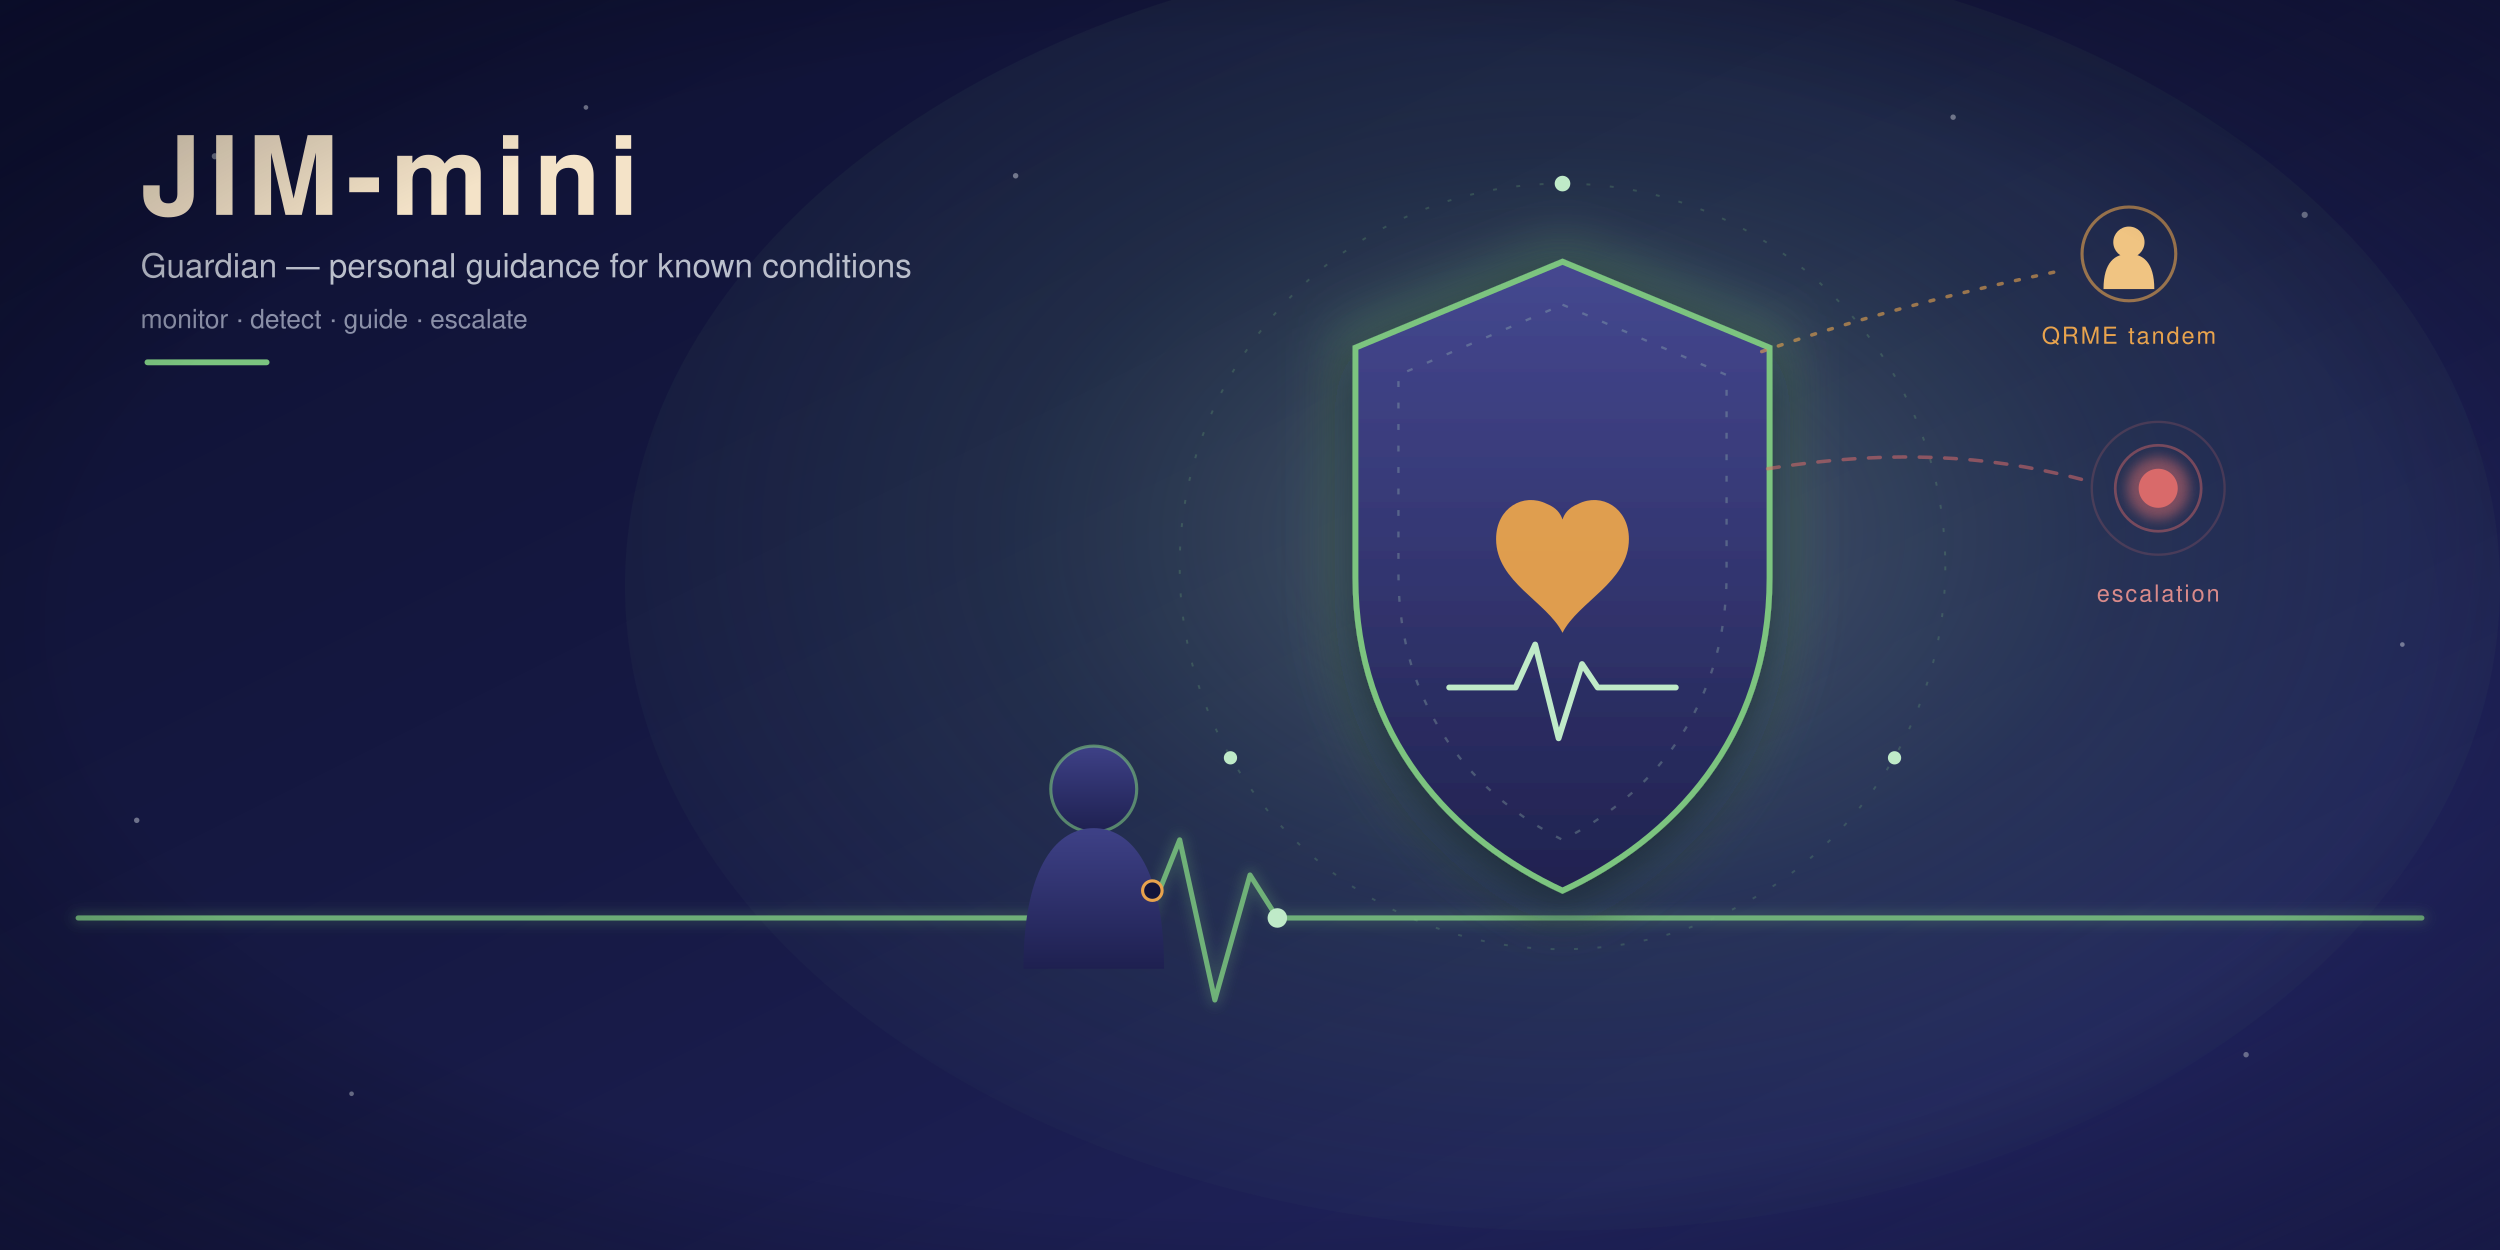
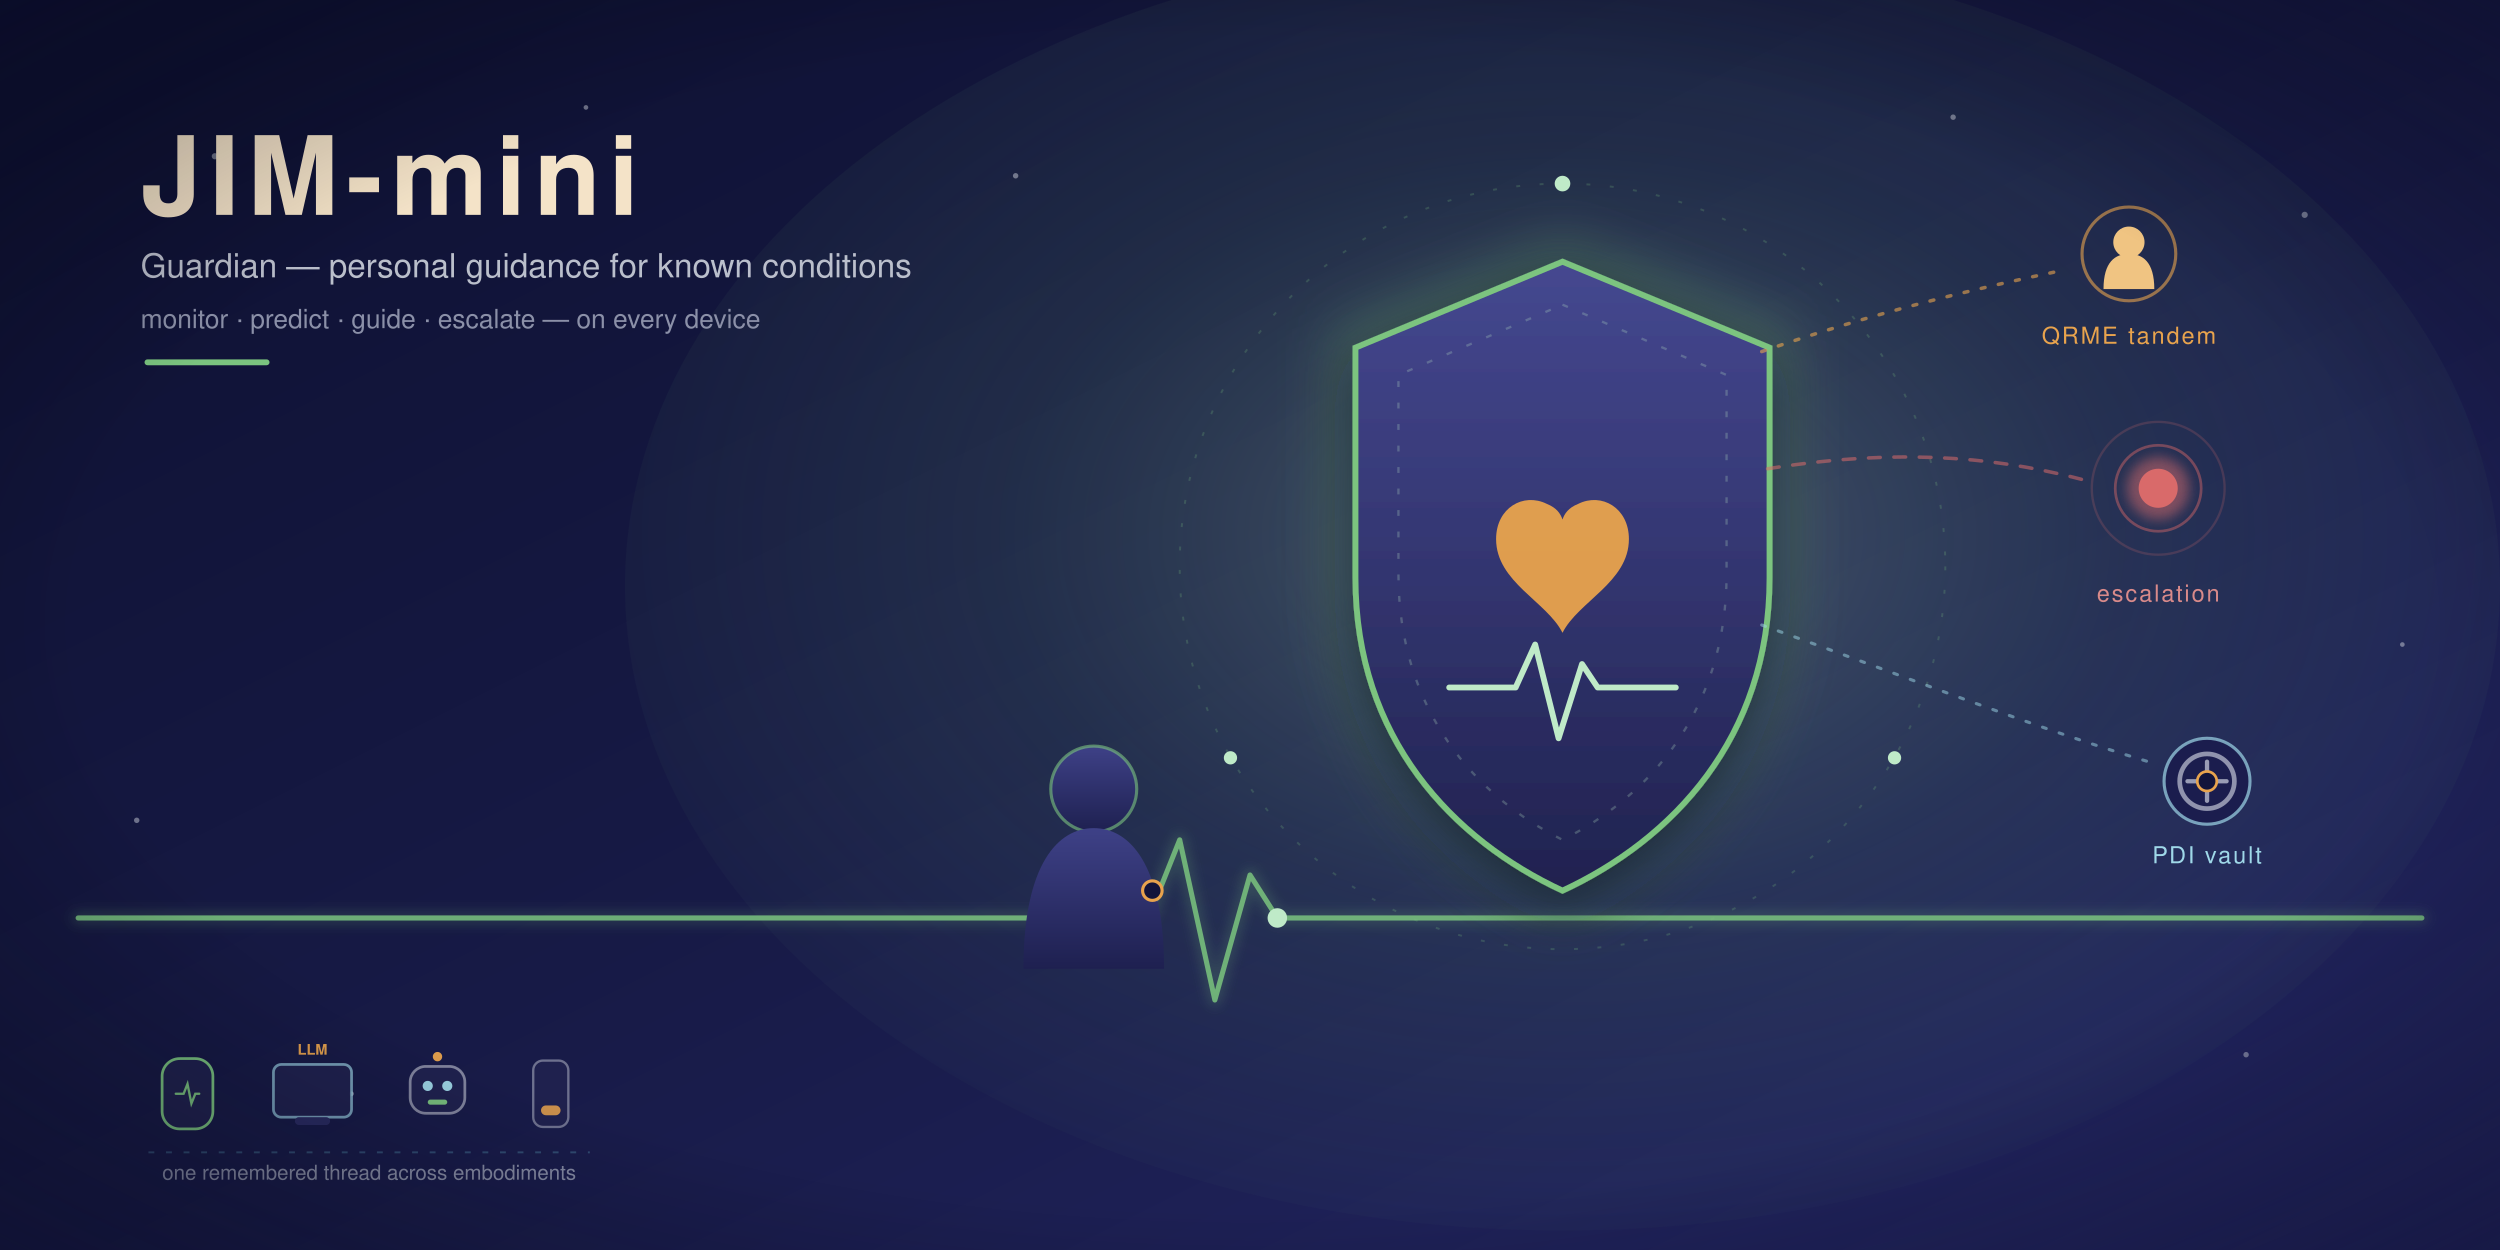
<svg xmlns="http://www.w3.org/2000/svg" viewBox="0 0 1280 640" width="1280" height="640" font-family="Helvetica, Arial, sans-serif">
  <defs>
    <linearGradient id="jbg" x1="0" y1="0" x2="1" y2="1">
      <stop offset="0" stop-color="#0D1030" />
      <stop offset="0.5" stop-color="#171A46" />
      <stop offset="1" stop-color="#242766" />
    </linearGradient>
    <radialGradient id="jvign" cx="0.5" cy="0.5" r="0.75">
      <stop offset="0.62" stop-color="#000" stop-opacity="0" />
      <stop offset="1" stop-color="#090A26" stop-opacity="0.55" />
    </radialGradient>
    <radialGradient id="jhalo" cx="0.5" cy="0.46" r="0.6">
      <stop offset="0" stop-color="#BFEAC8" stop-opacity="0.30" />
      <stop offset="0.5" stop-color="#7BC47F" stop-opacity="0.12" />
      <stop offset="1" stop-color="#7BC47F" stop-opacity="0" />
    </radialGradient>
    <linearGradient id="jshield" x1="0" y1="0" x2="0" y2="1">
      <stop offset="0" stop-color="#454890" />
      <stop offset="1" stop-color="#20224F" />
    </linearGradient>
    <linearGradient id="jperson" x1="0" y1="0" x2="0" y2="1">
      <stop offset="0" stop-color="#3E4187" />
      <stop offset="1" stop-color="#1E2050" />
    </linearGradient>
    <filter id="jsoft" x="-80%" y="-80%" width="260%" height="260%">
      <feGaussianBlur stdDeviation="14" />
    </filter>
    <filter id="jsoft2" x="-80%" y="-80%" width="260%" height="260%">
      <feGaussianBlur stdDeviation="3" />
    </filter>
    <filter id="jshadow" x="-40%" y="-40%" width="180%" height="180%">
      <feDropShadow dx="0" dy="10" stdDeviation="14" flood-color="#05061C" flood-opacity="0.6" />
    </filter>
  </defs>
  <rect width="1280" height="640" fill="url(#jbg)" />
  <ellipse cx="800" cy="300" rx="480" ry="330" fill="url(#jhalo)" />
  <g fill="#C9CDD8" opacity="0.5">
    <circle cx="110" cy="80" r="1.6" />
    <circle cx="300" cy="55" r="1.2" />
    <circle cx="520" cy="90" r="1.4" />
    <circle cx="1000" cy="60" r="1.4" />
    <circle cx="1180" cy="110" r="1.6" />
    <circle cx="1230" cy="330" r="1.2" />
    <circle cx="70" cy="420" r="1.4" />
    <circle cx="180" cy="560" r="1.2" />
    <circle cx="1150" cy="540" r="1.4" />
  </g>
  <g>
    <path d="M40 470 L560 470 L588 470 L604 430 L622 512 L640 448 L654 470 L1240 470" fill="none" stroke="#7BC47F" stroke-width="2.6" stroke-linecap="round" stroke-linejoin="round" stroke-opacity="0.85" />
    <path d="M40 470 L560 470 L588 470 L604 430 L622 512 L640 448 L654 470 L1240 470" fill="none" stroke="#7BC47F" stroke-width="7" stroke-linecap="round" stroke-linejoin="round" stroke-opacity="0.18" filter="url(#jsoft2)" />
    <circle cx="654" cy="470" r="5" fill="#BFEAC8" />
  </g>
  <g transform="translate(800 290)">
    <g filter="url(#jsoft)">
      <path d="M0 -168 L118 -120 V8 C118 96 62 152 0 180 C-62 152 -118 96 -118 8 V-120 Z" fill="#7BC47F" opacity="0.30" />
    </g>
    <path d="M0 -156 L106 -112 V6 C106 88 56 140 0 166 C-56 140 -106 88 -106 6 V-112 Z" fill="url(#jshield)" stroke="#7BC47F" stroke-width="3" filter="url(#jshadow)" />
    <path d="M0 -134 L84 -98 V4 C84 74 44 118 0 140 C-44 118 -84 74 -84 4 V-98 Z" fill="none" stroke="#BFEAC8" stroke-opacity="0.25" stroke-width="1.2" stroke-dasharray="3 8" />
    <path d="M0 34 C-8 18 -34 8 -34 -14 C-34 -30 -20 -38 -8 -32 C-3 -30 -1 -27 0 -24 C1 -27 3 -30 8 -32 C20 -38 34 -30 34 -14 C34 8 8 18 0 34 Z" fill="#E8A34D" opacity="0.95" />
    <path d="M-58 62 L-24 62 L-14 40 L-2 88 L10 50 L18 62 L58 62" fill="none" stroke="#BFEAC8" stroke-width="3" stroke-linecap="round" stroke-linejoin="round" />
    <circle r="196" fill="none" stroke="#7BC47F" stroke-opacity="0.22" stroke-width="1" stroke-dasharray="2 10" />
    <g fill="#BFEAC8">
      <circle cx="0" cy="-196" r="4" />
      <circle cx="170" cy="98" r="3.4" />
      <circle cx="-170" cy="98" r="3.4" />
    </g>
  </g>
  <g transform="translate(560 430)">
    <circle cy="-26" r="22" fill="url(#jperson)" stroke="#7BC47F" stroke-opacity="0.6" stroke-width="1.6" />
    <path d="M-36 66 C-36 12 -18 -6 0 -6 C18 -6 36 12 36 66 Z" fill="url(#jperson)" />
    <circle cx="30" cy="26" r="5" fill="#12143B" stroke="#E8A34D" stroke-width="1.6" />
  </g>
  <g transform="translate(1105 250)">
    <g filter="url(#jsoft2)">
      <circle r="16" fill="#D96A6A" opacity="0.5" />
    </g>
    <circle r="10" fill="#D96A6A" />
    <circle r="22" fill="none" stroke="#D96A6A" stroke-opacity="0.45" stroke-width="1.4" />
    <circle r="34" fill="none" stroke="#D96A6A" stroke-opacity="0.2" stroke-width="1.2" />
    <text y="58" text-anchor="middle" font-size="12" fill="#D98A8A" letter-spacing="1">escalation</text>
  </g>
  <path d="M905 240 C980 228 1030 236 1068 246" fill="none" stroke="#D96A6A" stroke-width="1.8" stroke-opacity="0.55" stroke-dasharray="6 7" stroke-linecap="round" />
  <g transform="translate(1090 130)">
    <circle r="24" fill="none" stroke="#E8A34D" stroke-opacity="0.6" stroke-width="1.6" />
    <circle cy="-6" r="8" fill="#F0C482" />
    <path d="M-13 18 C-13 4 -7 0 0 0 C7 0 13 4 13 18 Z" fill="#F0C482" />
    <text y="46" text-anchor="middle" font-size="12" fill="#E8A34D" letter-spacing="1">QRME tandem</text>
  </g>
  <path d="M902 180 C960 160 1010 148 1058 138" fill="none" stroke="#E8A34D" stroke-width="1.8" stroke-opacity="0.6" stroke-dasharray="2 7" stroke-linecap="round" />
  <g transform="translate(72 110)">
    <text font-size="56" font-weight="bold" letter-spacing="4" fill="#F4E3C8">JIM-mini</text>
    <text y="32" font-size="17" fill="#C9CDD8" opacity="0.92">Guardian — personal guidance for known conditions</text>
-     <text y="58" font-size="13.5" fill="#8B90A8">monitor · detect · guide · escalate</text>
+     <text y="58" font-size="13.5" fill="#8B90A8">monitor · predict · guide · escalate — on every device</text>
    <rect x="2" y="74" width="64" height="3" rx="1.5" fill="#7BC47F" />
  </g>
+   <g transform="translate(96 560)" opacity="0.95">
+     <g transform="translate(0 0)">
+       <rect x="-13" y="-18" width="26" height="36" rx="9" fill="#20224F" stroke="#7BC47F" stroke-width="1.4" />
+       <path d="M-6 0 L-2 0 L0 -5 L2 5 L4 0 L6 0" fill="none" stroke="#7BC47F" stroke-width="1.2" stroke-linecap="round" />
+     </g>
+     <g transform="translate(64 0)">
+       <rect x="-20" y="-15" width="40" height="27" rx="4" fill="#20224F" stroke="#9FD8E8" stroke-opacity="0.7" stroke-width="1.4" />
+       <rect x="-9" y="12" width="18" height="4" rx="2" fill="#2A2C63" />
+       <text y="-20" text-anchor="middle" font-size="7.5" font-weight="bold" fill="#E8A34D">LLM</text>
+     </g>
+     <g transform="translate(128 0)">
+       <rect x="-14" y="-14" width="28" height="24" rx="8" fill="#20224F" stroke="#C9CDD8" stroke-opacity="0.6" stroke-width="1.4" />
+       <circle cx="-5" cy="-4" r="2.6" fill="#9FD8E8" />
+       <circle cx="5" cy="-4" r="2.6" fill="#9FD8E8" />
+       <rect x="-5" y="3" width="10" height="2.6" rx="1.3" fill="#7BC47F" />
+       <circle cx="0" cy="-19" r="2.4" fill="#E8A34D" />
+     </g>
+     <g transform="translate(186 0)">
+       <rect x="-9" y="-17" width="18" height="34" rx="5" fill="#20224F" stroke="#C9CDD8" stroke-opacity="0.5" stroke-width="1.2" />
+       <rect x="-5" y="6" width="10" height="5" rx="2.5" fill="#E8A34D" opacity="0.9" />
+     </g>
+     <path d="M-20 30 H206" stroke="#5FA8C0" stroke-opacity="0.35" stroke-width="1" stroke-dasharray="3 6" />
+     <text x="93" y="44" text-anchor="middle" font-size="10.5" fill="#8B90A8">one remembered thread across embodiments</text>
+   </g>
+   <g transform="translate(1130 400)">
+     <circle r="22" fill="#1B1D4E" stroke="#9FD8E8" stroke-opacity="0.7" stroke-width="1.6" />
+     <circle r="14" fill="none" stroke="#DDE1EC" stroke-opacity="0.6" stroke-width="2.4" />
+     <g stroke="#DDE1EC" stroke-opacity="0.65" stroke-width="2.2" stroke-linecap="round">
+       <line y1="-10" y2="10" />
+       <line x1="-10" x2="10" />
+     </g>
+     <circle r="5" fill="#12143B" stroke="#E8A34D" stroke-width="1.4" />
+     <text y="42" text-anchor="middle" font-size="12" fill="#9FD8E8" letter-spacing="1">PDI vault</text>
+   </g>
+   <path d="M902 320 C980 348 1040 372 1100 390" fill="none" stroke="#9FD8E8" stroke-width="1.6" stroke-opacity="0.5" stroke-dasharray="2 7" stroke-linecap="round" />
  <rect width="1280" height="640" fill="url(#jvign)" />
</svg>
